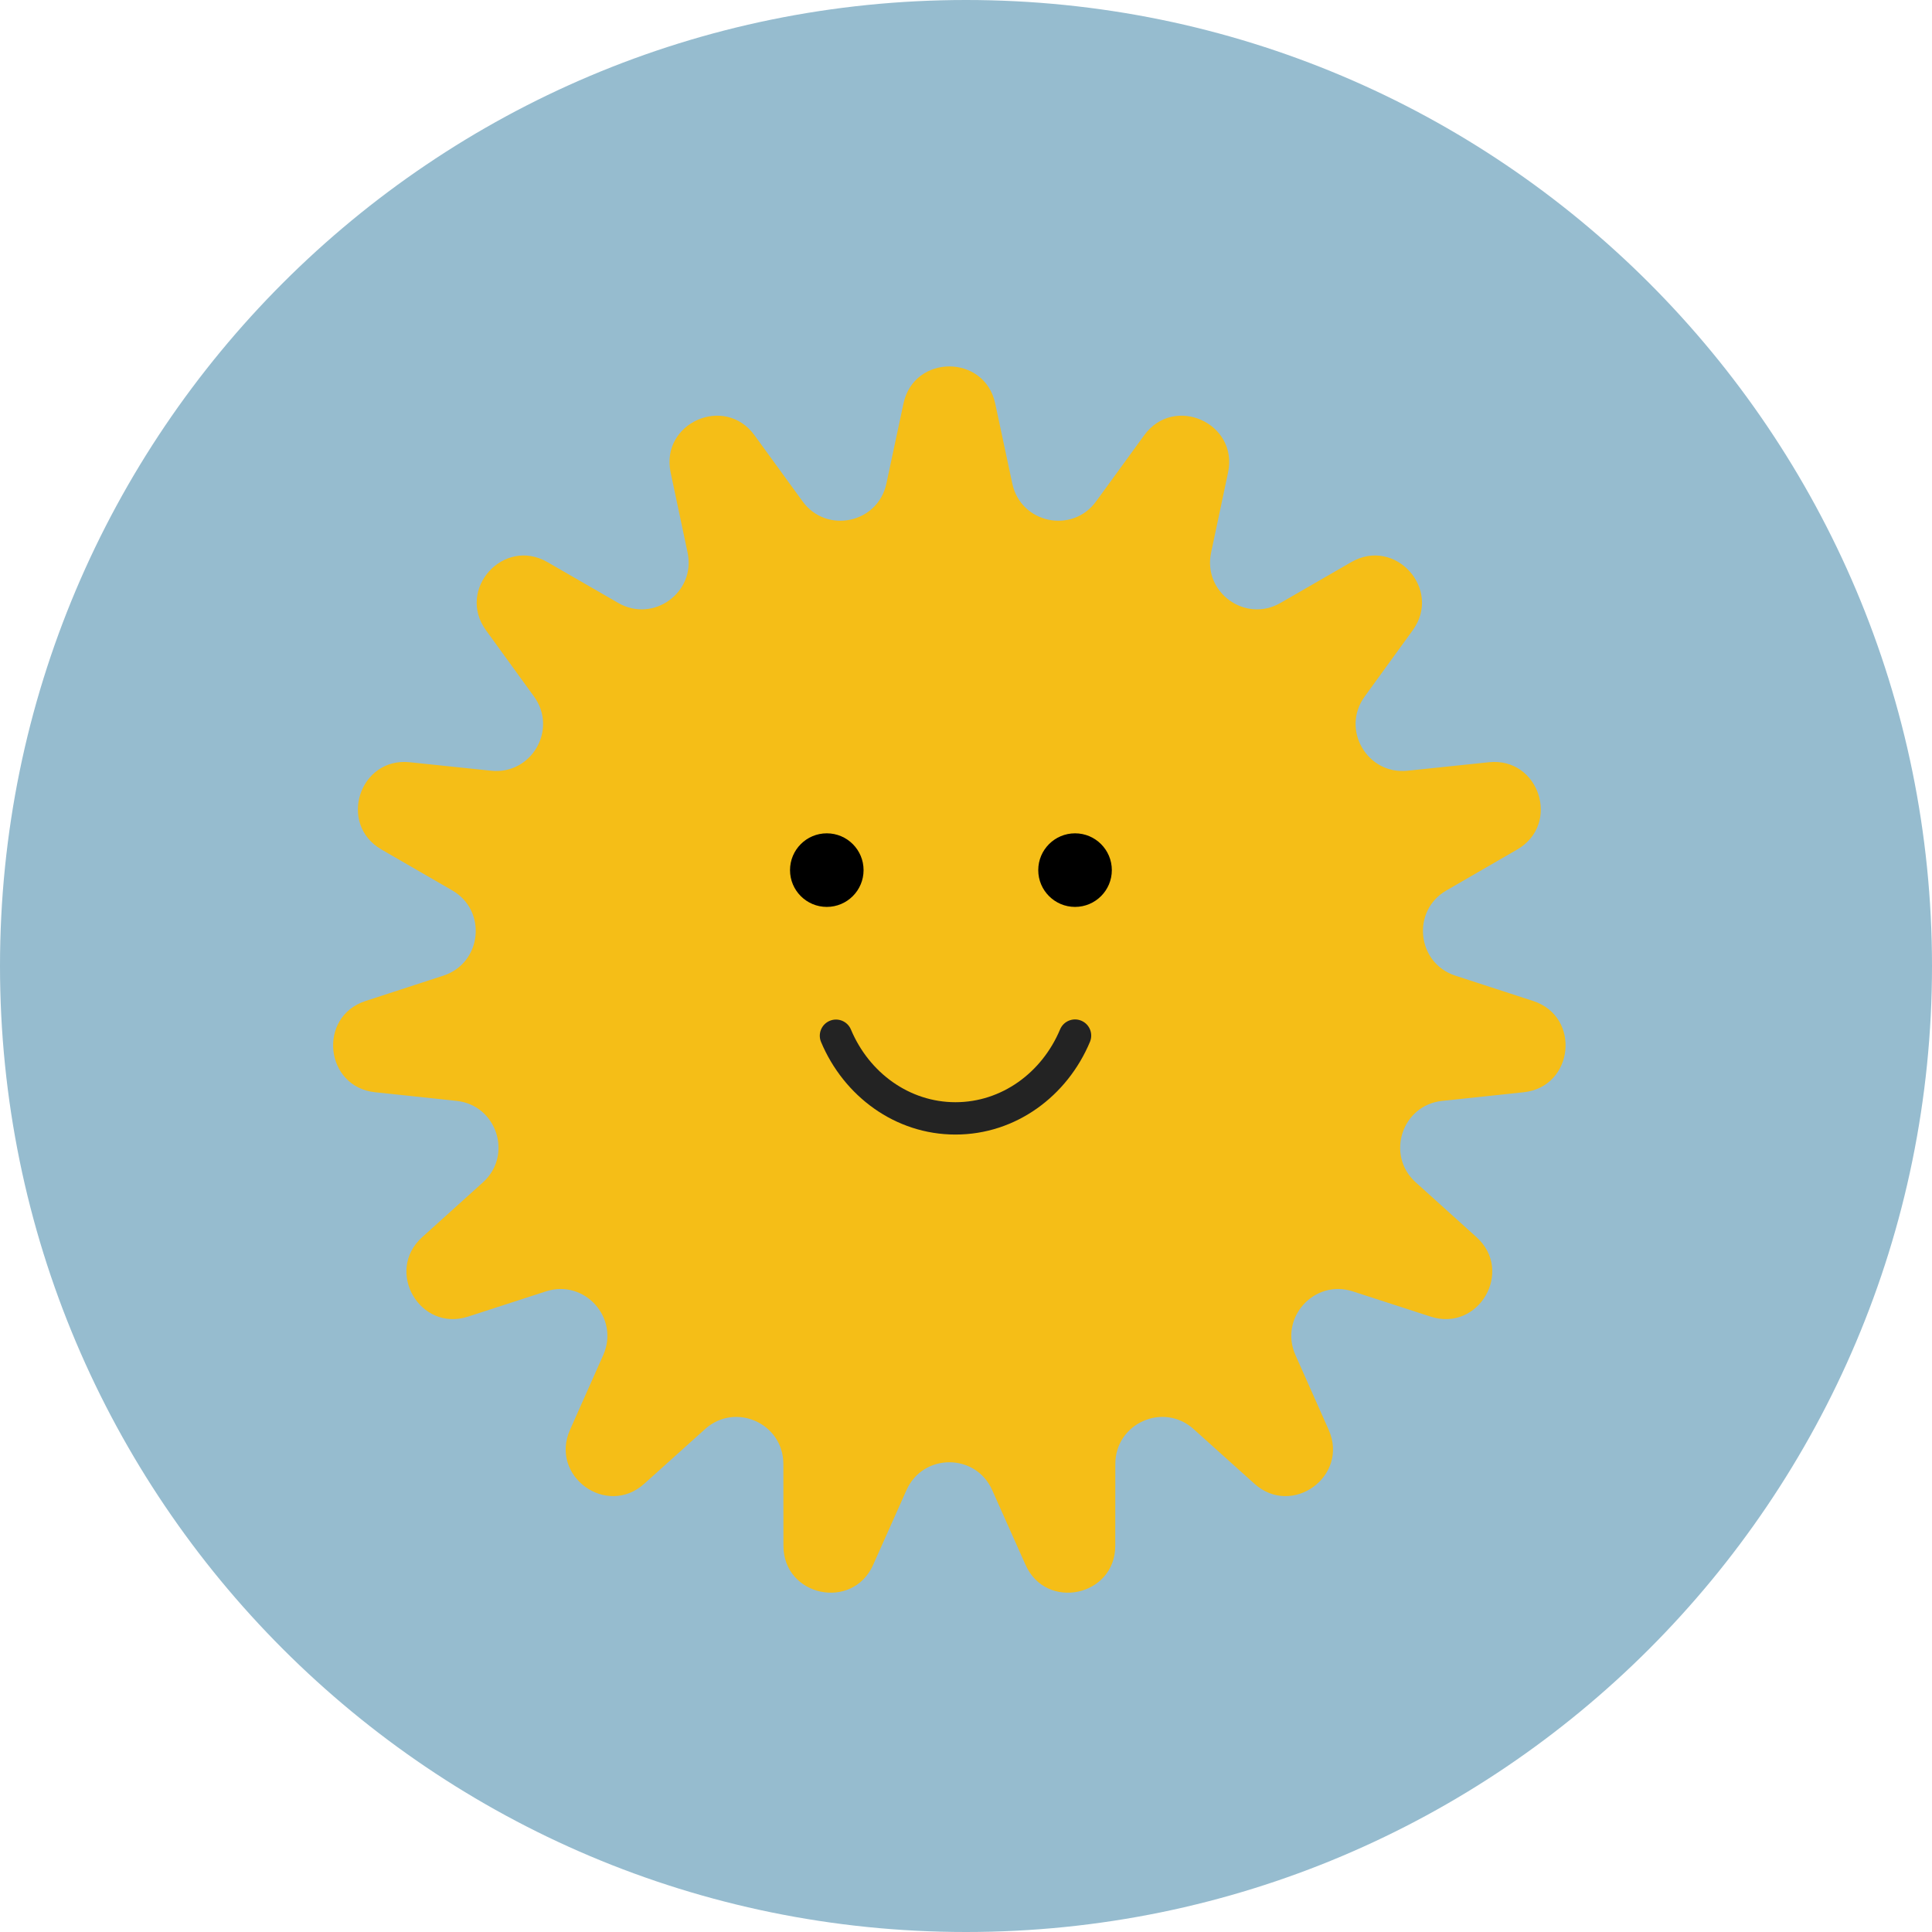
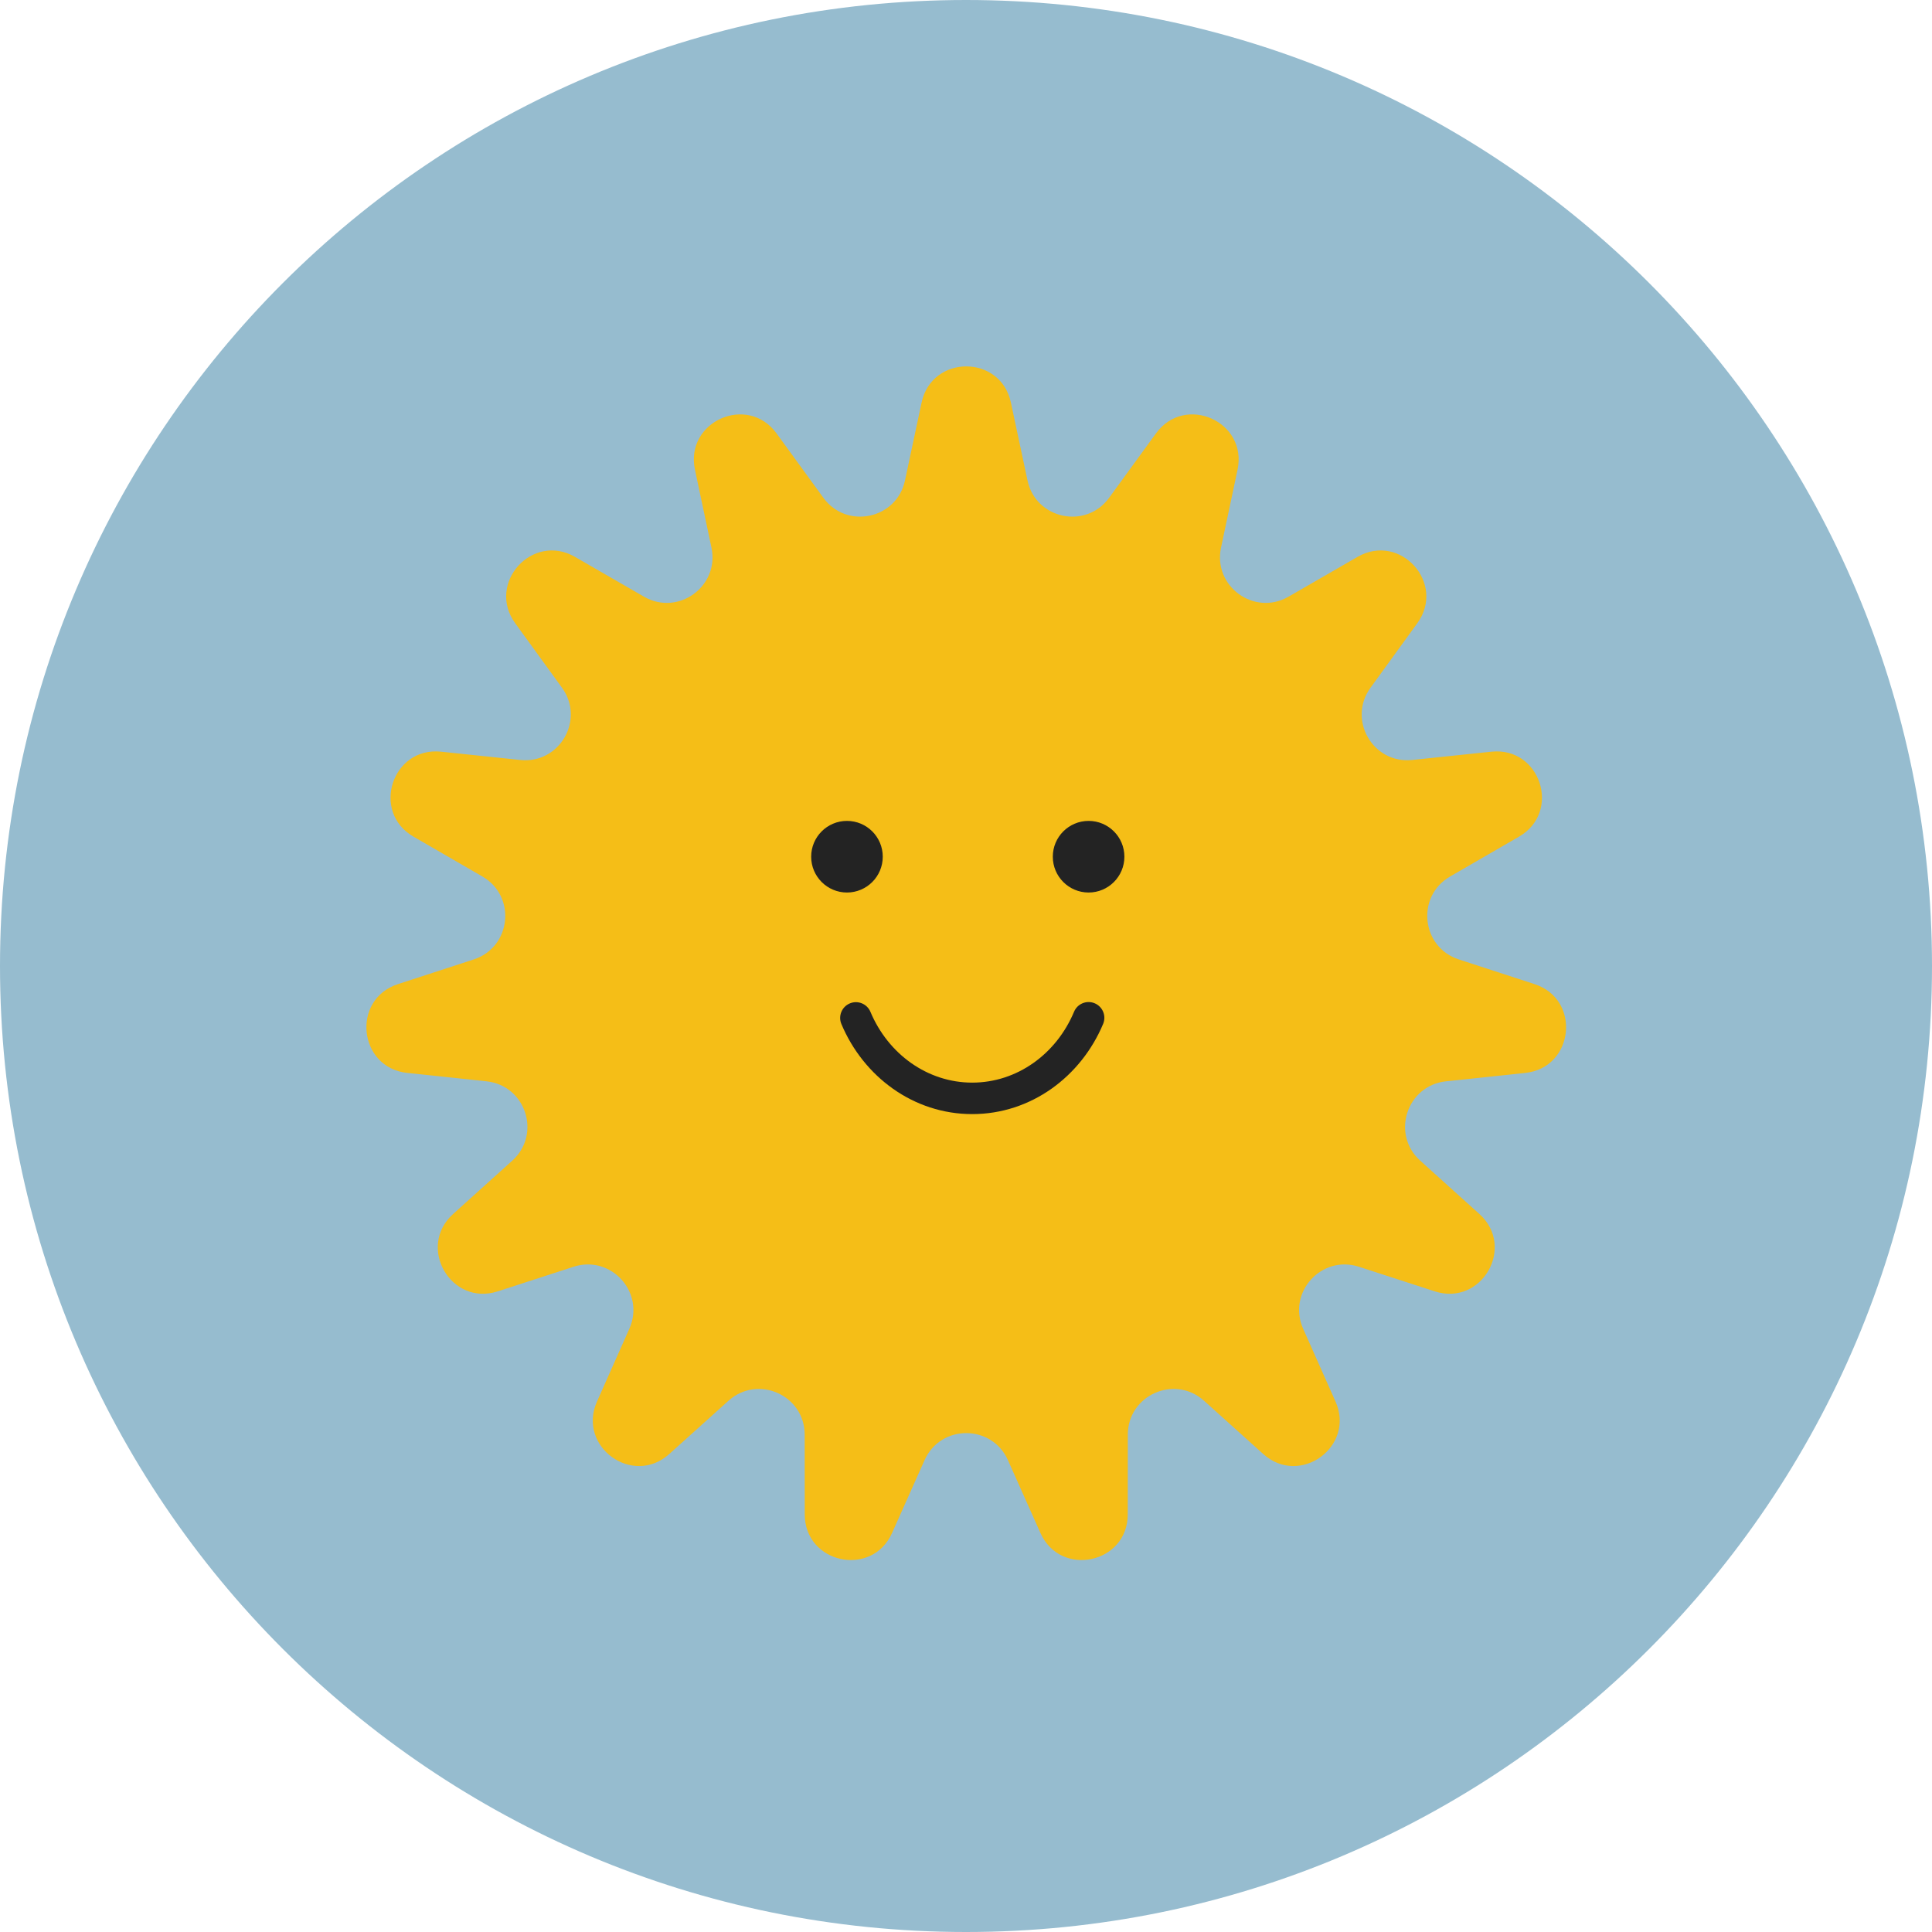
<svg xmlns="http://www.w3.org/2000/svg" width="58" height="58" viewBox="0 0 58 58" fill="none">
  <circle cx="29" cy="29" r="29" fill="#96BCCF" />
-   <path d="M27.123 12.114C27.44 10.629 29.56 10.629 29.877 12.114L30.39 14.518C30.644 15.71 32.189 16.038 32.905 15.053L34.351 13.065C35.245 11.837 37.182 12.699 36.867 14.186L36.358 16.59C36.105 17.782 37.383 18.71 38.439 18.102L40.568 16.874C41.884 16.116 43.303 17.691 42.411 18.921L40.968 20.911C40.252 21.897 41.042 23.264 42.254 23.138L44.698 22.883C46.209 22.725 46.864 24.741 45.549 25.502L43.422 26.732C42.367 27.342 42.532 28.913 43.69 29.29L46.028 30.051C47.472 30.522 47.25 32.63 45.74 32.79L43.295 33.049C42.084 33.177 41.596 34.679 42.501 35.495L44.326 37.141C45.454 38.158 44.394 39.994 42.949 39.526L40.611 38.768C39.452 38.392 38.395 39.566 38.89 40.679L39.888 42.925C40.505 44.314 38.79 45.56 37.66 44.544L35.832 42.901C34.926 42.086 33.484 42.728 33.483 43.947L33.481 46.405C33.48 47.924 31.406 48.365 30.787 46.977L29.786 44.733C29.29 43.62 27.71 43.62 27.214 44.733L26.213 46.977C25.594 48.365 23.52 47.924 23.519 46.405L23.517 43.947C23.516 42.728 22.074 42.086 21.168 42.901L19.34 44.544C18.21 45.56 16.495 44.314 17.112 42.925L18.11 40.679C18.605 39.566 17.548 38.392 16.389 38.768L14.051 39.526C12.606 39.994 11.546 38.158 12.674 37.141L14.499 35.495C15.404 34.679 14.916 33.177 13.705 33.049L11.26 32.79C9.75 32.63 9.528 30.522 10.973 30.051L13.31 29.29C14.468 28.913 14.633 27.342 13.579 26.732L11.451 25.502C10.136 24.741 10.791 22.725 12.302 22.883L14.746 23.138C15.958 23.264 16.748 21.897 16.032 20.911L14.589 18.921C13.697 17.691 15.116 16.116 16.432 16.874L18.561 18.102C19.617 18.71 20.895 17.782 20.642 16.59L20.133 14.186C19.818 12.699 21.755 11.837 22.649 13.065L24.095 15.053C24.811 16.038 26.356 15.71 26.61 14.518L27.123 12.114Z" fill="#F5BE17" />
-   <path d="M25.925 26.122C25.925 26.731 25.431 27.226 24.821 27.226C24.211 27.226 23.717 26.731 23.717 26.122C23.717 25.512 24.211 25.017 24.821 25.017C25.431 25.017 25.925 25.512 25.925 26.122Z" fill="black" />
-   <path d="M33.378 26.122C33.378 26.731 32.883 27.226 32.274 27.226C31.664 27.226 31.169 26.731 31.169 26.122C31.169 25.512 31.664 25.017 32.274 25.017C32.883 25.017 33.378 25.512 33.378 26.122Z" fill="black" />
-   <path fill-rule="evenodd" clip-rule="evenodd" d="M32.461 30.642C32.214 30.538 31.929 30.655 31.825 30.902C31.279 32.206 30.067 33.089 28.684 33.089C27.303 33.089 26.091 32.208 25.545 30.906C25.441 30.658 25.156 30.542 24.909 30.646C24.661 30.75 24.545 31.034 24.649 31.282C25.33 32.904 26.87 34.06 28.684 34.06C30.501 34.06 32.041 32.902 32.721 31.278C32.825 31.03 32.709 30.746 32.461 30.642Z" fill="#232323" />
+   <path d="M27.667 12.085C27.976 10.638 30.04 10.638 30.348 12.085L30.847 14.425C31.094 15.584 32.598 15.904 33.296 14.945L34.703 13.011C35.573 11.815 37.459 12.654 37.152 14.101L36.656 16.441C36.411 17.602 37.654 18.505 38.682 17.913L40.754 16.718C42.036 15.979 43.417 17.513 42.548 18.71L41.143 20.647C40.447 21.607 41.216 22.938 42.395 22.815L44.775 22.566C46.245 22.413 46.883 24.376 45.603 25.116L43.532 26.314C42.505 26.907 42.666 28.436 43.794 28.803L46.068 29.544C47.474 30.002 47.259 32.055 45.788 32.21L43.409 32.462C42.23 32.587 41.755 34.049 42.635 34.843L44.412 36.445C45.511 37.435 44.479 39.223 43.072 38.767L40.796 38.029C39.668 37.663 38.639 38.805 39.121 39.889L40.093 42.075C40.693 43.427 39.023 44.64 37.924 43.651L36.145 42.051C35.263 41.258 33.858 41.884 33.858 43.07L33.856 45.462C33.855 46.941 31.836 47.37 31.234 46.02L30.259 43.835C29.776 42.752 28.239 42.752 27.756 43.835L26.781 46.02C26.179 47.37 24.16 46.941 24.159 45.462L24.157 43.07C24.157 41.884 22.752 41.258 21.87 42.051L20.091 43.651C18.992 44.64 17.322 43.427 17.922 42.075L18.894 39.889C19.376 38.805 18.347 37.663 17.219 38.029L14.943 38.767C13.537 39.223 12.505 37.435 13.603 36.445L15.38 34.843C16.26 34.049 15.785 32.587 14.606 32.462L12.227 32.21C10.756 32.055 10.54 30.002 11.947 29.544L14.222 28.803C15.349 28.436 15.51 26.907 14.483 26.314L12.412 25.116C11.132 24.376 11.77 22.413 13.241 22.566L15.62 22.815C16.799 22.938 17.568 21.607 16.872 20.647L15.467 18.71C14.598 17.513 15.979 15.979 17.261 16.718L19.333 17.913C20.361 18.505 21.604 17.602 21.359 16.441L20.863 14.101C20.556 12.654 22.442 11.815 23.312 13.011L24.719 14.945C25.417 15.904 26.921 15.584 27.168 14.425L27.667 12.085Z" fill="#F5BE17" />
+   <path d="M26.501 25.719C26.501 26.312 26.02 26.794 25.426 26.794C24.833 26.794 24.352 26.312 24.352 25.719C24.352 25.125 24.833 24.644 25.426 24.644C26.02 24.644 26.501 25.125 26.501 25.719Z" fill="#232323" />
+   <path d="M33.755 25.719C33.755 26.312 33.274 26.794 32.681 26.794C32.087 26.794 31.606 26.312 31.606 25.719C31.606 25.125 32.087 24.644 32.681 24.644C33.274 24.644 33.755 25.125 33.755 25.719Z" fill="#232323" />
+   <path fill-rule="evenodd" clip-rule="evenodd" d="M32.863 30.119C32.622 30.018 32.345 30.132 32.244 30.373C31.713 31.642 30.533 32.501 29.187 32.501C27.842 32.501 26.663 31.643 26.131 30.376C26.03 30.135 25.753 30.022 25.512 30.123C25.271 30.224 25.158 30.501 25.259 30.742C25.922 32.321 27.421 33.446 29.187 33.446C30.955 33.446 32.454 32.319 33.117 30.738C33.218 30.497 33.104 30.22 32.863 30.119Z" fill="#232323" />
</svg>
